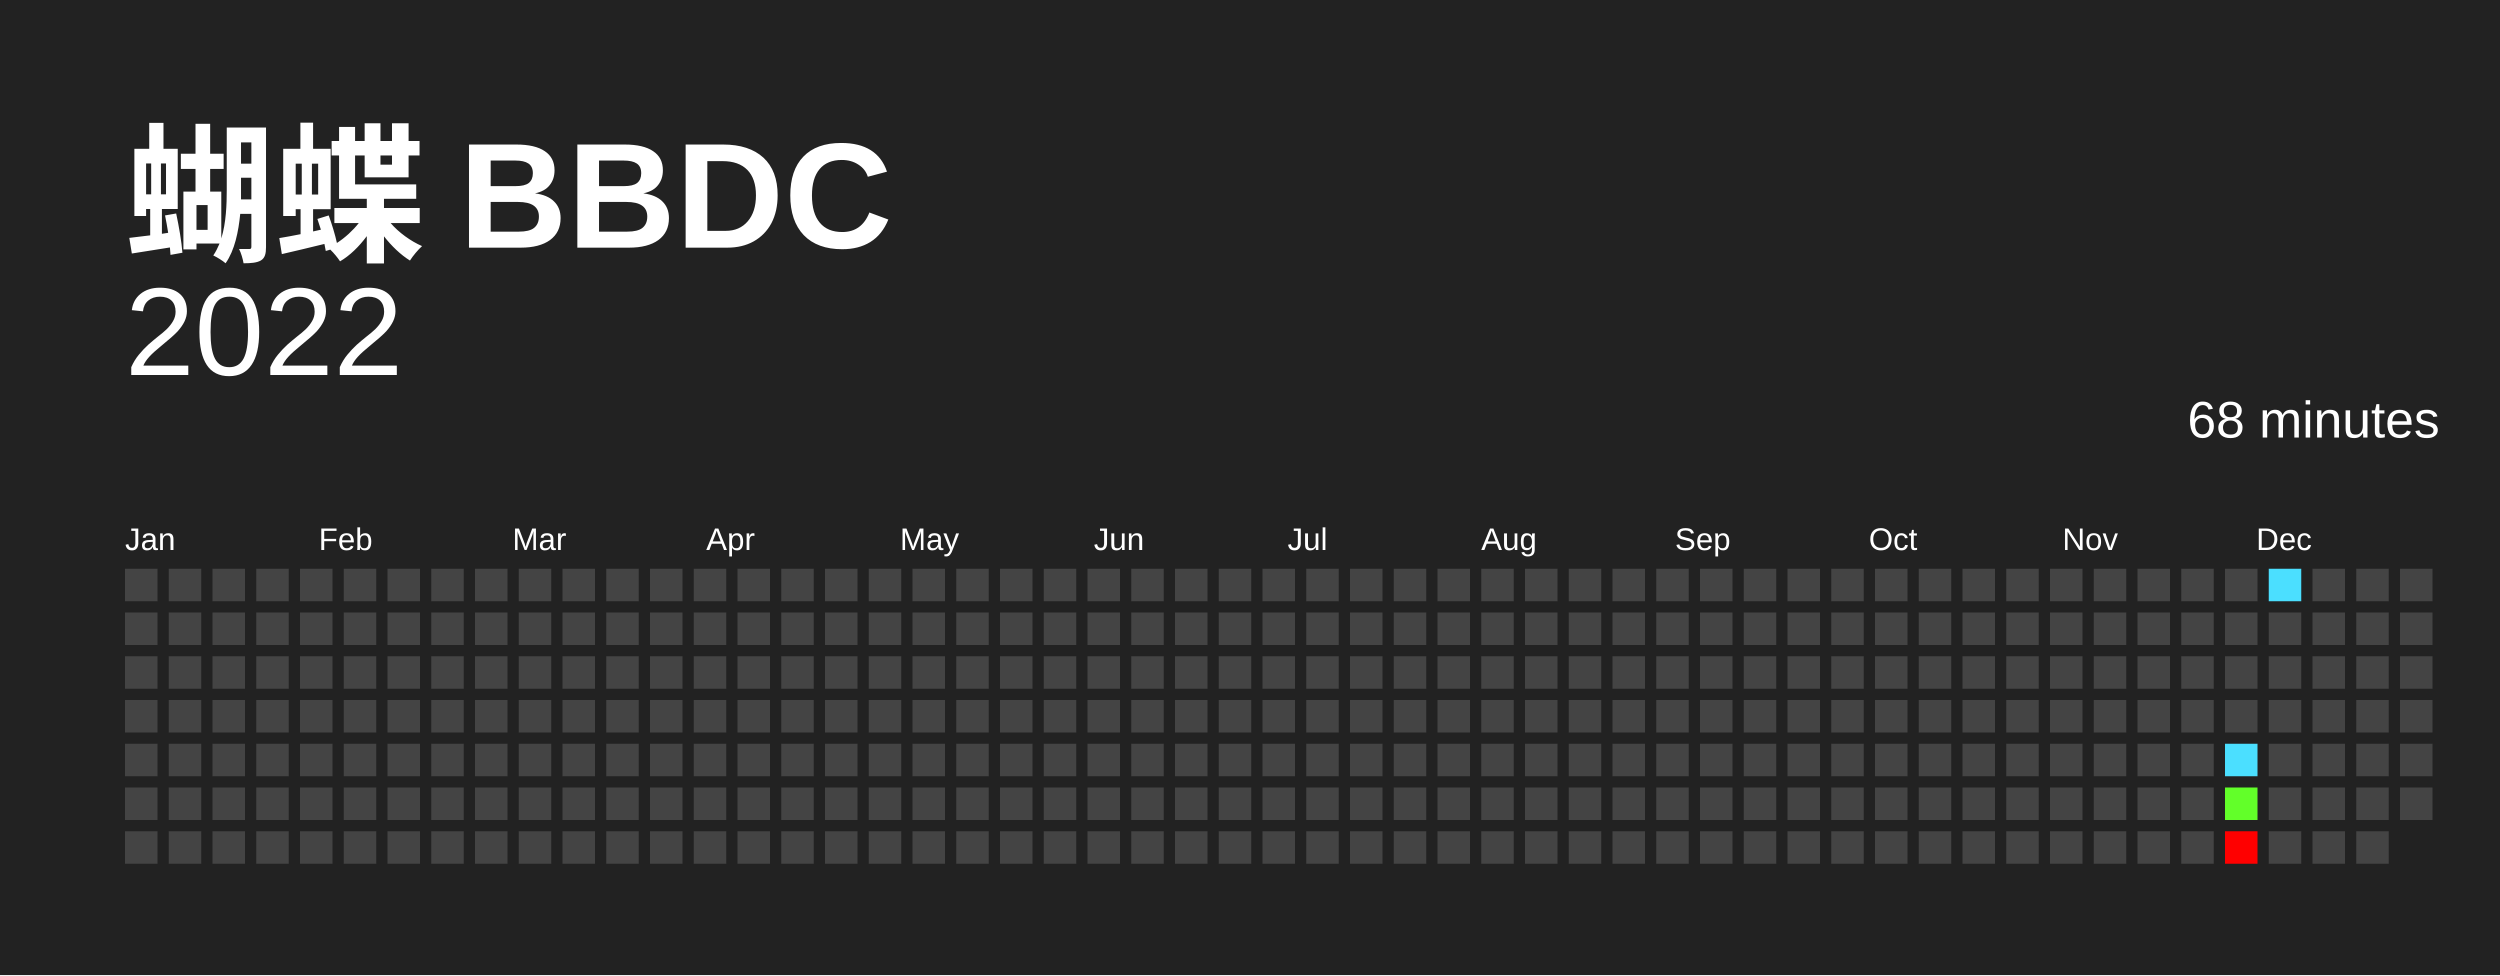
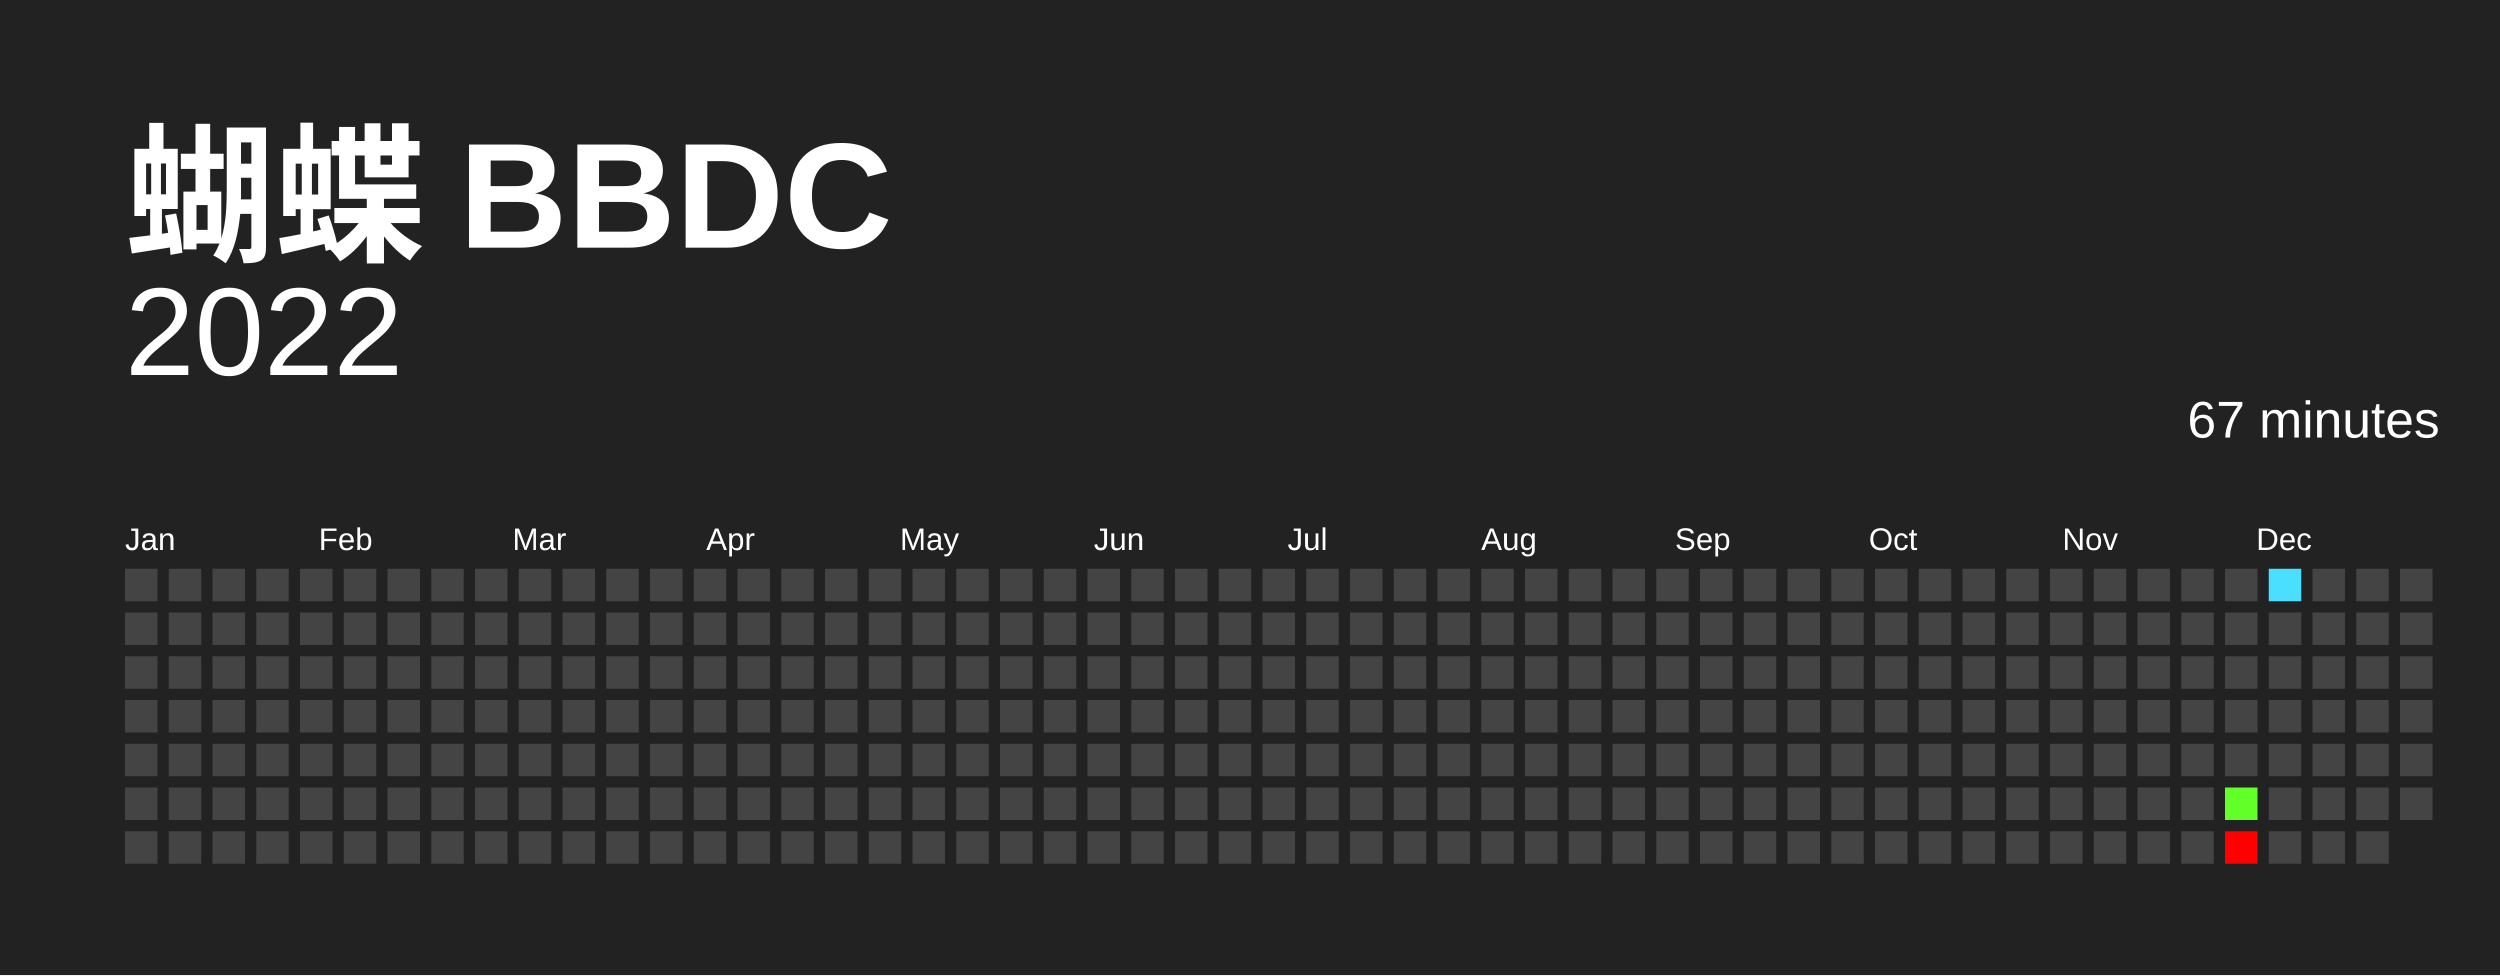
<svg xmlns="http://www.w3.org/2000/svg" baseProfile="full" height="78mm" version="1.1" viewBox="0,0,200,78" width="200mm">
  <defs />
  <rect fill="#222222" height="78" width="200" x="0" y="0" />
  <text fill="#FFFFFF" style="font-size:12px; font-family:Arial; font-weight:bold;" x="10" y="20">蝴蝶 BBDC</text>
  <text alignment-baseline="hanging" fill="#FFFFFF" style="font-size:10.0px; font-family:Arial;" x="10" y="30">2022</text>
-   <text alignment-baseline="hanging" fill="#FFFFFF" style="font-size:4.125px; font-family:Arial;" x="175" y="35">68 minutes</text>
+   <text alignment-baseline="hanging" fill="#FFFFFF" style="font-size:4.125px; font-family:Arial;" x="175" y="35">67 minutes</text>
  <text fill="#FFFFFF" style="font-size:2.5px; font-family:Arial" x="10.0" y="44">Jan</text>
  <text fill="#FFFFFF" style="font-size:2.5px; font-family:Arial" x="25.5" y="44">Feb</text>
  <text fill="#FFFFFF" style="font-size:2.5px; font-family:Arial" x="41.0" y="44">Mar</text>
  <text fill="#FFFFFF" style="font-size:2.5px; font-family:Arial" x="56.5" y="44">Apr</text>
  <text fill="#FFFFFF" style="font-size:2.5px; font-family:Arial" x="72.0" y="44">May</text>
  <text fill="#FFFFFF" style="font-size:2.5px; font-family:Arial" x="87.5" y="44">Jun</text>
  <text fill="#FFFFFF" style="font-size:2.5px; font-family:Arial" x="103.0" y="44">Jul</text>
  <text fill="#FFFFFF" style="font-size:2.5px; font-family:Arial" x="118.5" y="44">Aug</text>
  <text fill="#FFFFFF" style="font-size:2.5px; font-family:Arial" x="134.0" y="44">Sep</text>
  <text fill="#FFFFFF" style="font-size:2.5px; font-family:Arial" x="149.5" y="44">Oct</text>
  <text fill="#FFFFFF" style="font-size:2.5px; font-family:Arial" x="165.0" y="44">Nov</text>
  <text fill="#FFFFFF" style="font-size:2.5px; font-family:Arial" x="180.5" y="44">Dec</text>
  <rect fill="#444444" height="2.6" width="2.6" x="10.0" y="45.5" />
  <rect fill="#444444" height="2.6" width="2.6" x="10.0" y="49.0" />
  <rect fill="#444444" height="2.6" width="2.6" x="10.0" y="52.5" />
  <rect fill="#444444" height="2.6" width="2.6" x="10.0" y="56.0" />
  <rect fill="#444444" height="2.6" width="2.6" x="10.0" y="59.5" />
  <rect fill="#444444" height="2.6" width="2.6" x="10.0" y="63.0" />
  <rect fill="#444444" height="2.6" width="2.6" x="10.0" y="66.5" />
  <rect fill="#444444" height="2.6" width="2.6" x="13.5" y="45.5" />
  <rect fill="#444444" height="2.6" width="2.6" x="13.5" y="49.0" />
  <rect fill="#444444" height="2.6" width="2.6" x="13.5" y="52.5" />
  <rect fill="#444444" height="2.6" width="2.6" x="13.5" y="56.0" />
  <rect fill="#444444" height="2.6" width="2.6" x="13.5" y="59.5" />
  <rect fill="#444444" height="2.6" width="2.6" x="13.5" y="63.0" />
  <rect fill="#444444" height="2.6" width="2.6" x="13.5" y="66.5" />
  <rect fill="#444444" height="2.6" width="2.6" x="17.0" y="45.5" />
  <rect fill="#444444" height="2.6" width="2.6" x="17.0" y="49.0" />
  <rect fill="#444444" height="2.6" width="2.6" x="17.0" y="52.5" />
  <rect fill="#444444" height="2.6" width="2.6" x="17.0" y="56.0" />
  <rect fill="#444444" height="2.6" width="2.6" x="17.0" y="59.5" />
  <rect fill="#444444" height="2.6" width="2.6" x="17.0" y="63.0" />
  <rect fill="#444444" height="2.6" width="2.6" x="17.0" y="66.5" />
  <rect fill="#444444" height="2.6" width="2.6" x="20.5" y="45.5" />
  <rect fill="#444444" height="2.6" width="2.6" x="20.5" y="49.0" />
  <rect fill="#444444" height="2.6" width="2.6" x="20.5" y="52.5" />
  <rect fill="#444444" height="2.6" width="2.6" x="20.5" y="56.0" />
  <rect fill="#444444" height="2.6" width="2.6" x="20.5" y="59.5" />
  <rect fill="#444444" height="2.6" width="2.6" x="20.5" y="63.0" />
  <rect fill="#444444" height="2.6" width="2.6" x="20.5" y="66.5" />
  <rect fill="#444444" height="2.6" width="2.6" x="24.0" y="45.5" />
  <rect fill="#444444" height="2.6" width="2.6" x="24.0" y="49.0" />
  <rect fill="#444444" height="2.6" width="2.6" x="24.0" y="52.5" />
  <rect fill="#444444" height="2.6" width="2.6" x="24.0" y="56.0" />
  <rect fill="#444444" height="2.6" width="2.6" x="24.0" y="59.5" />
  <rect fill="#444444" height="2.6" width="2.6" x="24.0" y="63.0" />
  <rect fill="#444444" height="2.6" width="2.6" x="24.0" y="66.5" />
  <rect fill="#444444" height="2.6" width="2.6" x="27.5" y="45.5" />
  <rect fill="#444444" height="2.6" width="2.6" x="27.5" y="49.0" />
  <rect fill="#444444" height="2.6" width="2.6" x="27.5" y="52.5" />
  <rect fill="#444444" height="2.6" width="2.6" x="27.5" y="56.0" />
  <rect fill="#444444" height="2.6" width="2.6" x="27.5" y="59.5" />
  <rect fill="#444444" height="2.6" width="2.6" x="27.5" y="63.0" />
  <rect fill="#444444" height="2.6" width="2.6" x="27.5" y="66.5" />
  <rect fill="#444444" height="2.6" width="2.6" x="31.0" y="45.5" />
  <rect fill="#444444" height="2.6" width="2.6" x="31.0" y="49.0" />
  <rect fill="#444444" height="2.6" width="2.6" x="31.0" y="52.5" />
  <rect fill="#444444" height="2.6" width="2.6" x="31.0" y="56.0" />
  <rect fill="#444444" height="2.6" width="2.6" x="31.0" y="59.5" />
  <rect fill="#444444" height="2.6" width="2.6" x="31.0" y="63.0" />
  <rect fill="#444444" height="2.6" width="2.6" x="31.0" y="66.5" />
  <rect fill="#444444" height="2.6" width="2.6" x="34.5" y="45.5" />
  <rect fill="#444444" height="2.6" width="2.6" x="34.5" y="49.0" />
  <rect fill="#444444" height="2.6" width="2.6" x="34.5" y="52.5" />
  <rect fill="#444444" height="2.6" width="2.6" x="34.5" y="56.0" />
  <rect fill="#444444" height="2.6" width="2.6" x="34.5" y="59.5" />
  <rect fill="#444444" height="2.6" width="2.6" x="34.5" y="63.0" />
  <rect fill="#444444" height="2.6" width="2.6" x="34.5" y="66.5" />
  <rect fill="#444444" height="2.6" width="2.6" x="38.0" y="45.5" />
  <rect fill="#444444" height="2.6" width="2.6" x="38.0" y="49.0" />
  <rect fill="#444444" height="2.6" width="2.6" x="38.0" y="52.5" />
  <rect fill="#444444" height="2.6" width="2.6" x="38.0" y="56.0" />
  <rect fill="#444444" height="2.6" width="2.6" x="38.0" y="59.5" />
  <rect fill="#444444" height="2.6" width="2.6" x="38.0" y="63.0" />
  <rect fill="#444444" height="2.6" width="2.6" x="38.0" y="66.5" />
  <rect fill="#444444" height="2.6" width="2.6" x="41.5" y="45.5" />
  <rect fill="#444444" height="2.6" width="2.6" x="41.5" y="49.0" />
  <rect fill="#444444" height="2.6" width="2.6" x="41.5" y="52.5" />
  <rect fill="#444444" height="2.6" width="2.6" x="41.5" y="56.0" />
  <rect fill="#444444" height="2.6" width="2.6" x="41.5" y="59.5" />
  <rect fill="#444444" height="2.6" width="2.6" x="41.5" y="63.0" />
  <rect fill="#444444" height="2.6" width="2.6" x="41.5" y="66.5" />
  <rect fill="#444444" height="2.6" width="2.6" x="45.0" y="45.5" />
  <rect fill="#444444" height="2.6" width="2.6" x="45.0" y="49.0" />
  <rect fill="#444444" height="2.6" width="2.6" x="45.0" y="52.5" />
  <rect fill="#444444" height="2.6" width="2.6" x="45.0" y="56.0" />
  <rect fill="#444444" height="2.6" width="2.6" x="45.0" y="59.5" />
  <rect fill="#444444" height="2.6" width="2.6" x="45.0" y="63.0" />
  <rect fill="#444444" height="2.6" width="2.6" x="45.0" y="66.5" />
  <rect fill="#444444" height="2.6" width="2.6" x="48.5" y="45.5" />
  <rect fill="#444444" height="2.6" width="2.6" x="48.5" y="49.0" />
  <rect fill="#444444" height="2.6" width="2.6" x="48.5" y="52.5" />
  <rect fill="#444444" height="2.6" width="2.6" x="48.5" y="56.0" />
  <rect fill="#444444" height="2.6" width="2.6" x="48.5" y="59.5" />
  <rect fill="#444444" height="2.6" width="2.6" x="48.5" y="63.0" />
  <rect fill="#444444" height="2.6" width="2.6" x="48.5" y="66.5" />
  <rect fill="#444444" height="2.6" width="2.6" x="52.0" y="45.5" />
  <rect fill="#444444" height="2.6" width="2.6" x="52.0" y="49.0" />
  <rect fill="#444444" height="2.6" width="2.6" x="52.0" y="52.5" />
  <rect fill="#444444" height="2.6" width="2.6" x="52.0" y="56.0" />
  <rect fill="#444444" height="2.6" width="2.6" x="52.0" y="59.5" />
  <rect fill="#444444" height="2.6" width="2.6" x="52.0" y="63.0" />
  <rect fill="#444444" height="2.6" width="2.6" x="52.0" y="66.5" />
  <rect fill="#444444" height="2.6" width="2.6" x="55.5" y="45.5" />
  <rect fill="#444444" height="2.6" width="2.6" x="55.5" y="49.0" />
  <rect fill="#444444" height="2.6" width="2.6" x="55.5" y="52.5" />
  <rect fill="#444444" height="2.6" width="2.6" x="55.5" y="56.0" />
  <rect fill="#444444" height="2.6" width="2.6" x="55.5" y="59.5" />
  <rect fill="#444444" height="2.6" width="2.6" x="55.5" y="63.0" />
  <rect fill="#444444" height="2.6" width="2.6" x="55.5" y="66.5" />
  <rect fill="#444444" height="2.6" width="2.6" x="59.0" y="45.5" />
  <rect fill="#444444" height="2.6" width="2.6" x="59.0" y="49.0" />
  <rect fill="#444444" height="2.6" width="2.6" x="59.0" y="52.5" />
  <rect fill="#444444" height="2.6" width="2.6" x="59.0" y="56.0" />
  <rect fill="#444444" height="2.6" width="2.6" x="59.0" y="59.5" />
  <rect fill="#444444" height="2.6" width="2.6" x="59.0" y="63.0" />
  <rect fill="#444444" height="2.6" width="2.6" x="59.0" y="66.5" />
  <rect fill="#444444" height="2.6" width="2.6" x="62.5" y="45.5" />
  <rect fill="#444444" height="2.6" width="2.6" x="62.5" y="49.0" />
  <rect fill="#444444" height="2.6" width="2.6" x="62.5" y="52.5" />
  <rect fill="#444444" height="2.6" width="2.6" x="62.5" y="56.0" />
  <rect fill="#444444" height="2.6" width="2.6" x="62.5" y="59.5" />
  <rect fill="#444444" height="2.6" width="2.6" x="62.5" y="63.0" />
  <rect fill="#444444" height="2.6" width="2.6" x="62.5" y="66.5" />
  <rect fill="#444444" height="2.6" width="2.6" x="66.0" y="45.5" />
  <rect fill="#444444" height="2.6" width="2.6" x="66.0" y="49.0" />
  <rect fill="#444444" height="2.6" width="2.6" x="66.0" y="52.5" />
  <rect fill="#444444" height="2.6" width="2.6" x="66.0" y="56.0" />
  <rect fill="#444444" height="2.6" width="2.6" x="66.0" y="59.5" />
  <rect fill="#444444" height="2.6" width="2.6" x="66.0" y="63.0" />
  <rect fill="#444444" height="2.6" width="2.6" x="66.0" y="66.5" />
  <rect fill="#444444" height="2.6" width="2.6" x="69.5" y="45.5" />
  <rect fill="#444444" height="2.6" width="2.6" x="69.5" y="49.0" />
  <rect fill="#444444" height="2.6" width="2.6" x="69.5" y="52.5" />
  <rect fill="#444444" height="2.6" width="2.6" x="69.5" y="56.0" />
  <rect fill="#444444" height="2.6" width="2.6" x="69.5" y="59.5" />
  <rect fill="#444444" height="2.6" width="2.6" x="69.5" y="63.0" />
  <rect fill="#444444" height="2.6" width="2.6" x="69.5" y="66.5" />
  <rect fill="#444444" height="2.6" width="2.6" x="73.0" y="45.5" />
  <rect fill="#444444" height="2.6" width="2.6" x="73.0" y="49.0" />
  <rect fill="#444444" height="2.6" width="2.6" x="73.0" y="52.5" />
  <rect fill="#444444" height="2.6" width="2.6" x="73.0" y="56.0" />
  <rect fill="#444444" height="2.6" width="2.6" x="73.0" y="59.5" />
  <rect fill="#444444" height="2.6" width="2.6" x="73.0" y="63.0" />
  <rect fill="#444444" height="2.6" width="2.6" x="73.0" y="66.5" />
  <rect fill="#444444" height="2.6" width="2.6" x="76.5" y="45.5" />
  <rect fill="#444444" height="2.6" width="2.6" x="76.5" y="49.0" />
  <rect fill="#444444" height="2.6" width="2.6" x="76.5" y="52.5" />
  <rect fill="#444444" height="2.6" width="2.6" x="76.5" y="56.0" />
  <rect fill="#444444" height="2.6" width="2.6" x="76.5" y="59.5" />
  <rect fill="#444444" height="2.6" width="2.6" x="76.5" y="63.0" />
  <rect fill="#444444" height="2.6" width="2.6" x="76.5" y="66.5" />
  <rect fill="#444444" height="2.6" width="2.6" x="80.0" y="45.5" />
  <rect fill="#444444" height="2.6" width="2.6" x="80.0" y="49.0" />
  <rect fill="#444444" height="2.6" width="2.6" x="80.0" y="52.5" />
  <rect fill="#444444" height="2.6" width="2.6" x="80.0" y="56.0" />
  <rect fill="#444444" height="2.6" width="2.6" x="80.0" y="59.5" />
  <rect fill="#444444" height="2.6" width="2.6" x="80.0" y="63.0" />
  <rect fill="#444444" height="2.6" width="2.6" x="80.0" y="66.5" />
  <rect fill="#444444" height="2.6" width="2.6" x="83.5" y="45.5" />
  <rect fill="#444444" height="2.6" width="2.6" x="83.5" y="49.0" />
  <rect fill="#444444" height="2.6" width="2.6" x="83.5" y="52.5" />
  <rect fill="#444444" height="2.6" width="2.6" x="83.5" y="56.0" />
  <rect fill="#444444" height="2.6" width="2.6" x="83.5" y="59.5" />
  <rect fill="#444444" height="2.6" width="2.6" x="83.5" y="63.0" />
  <rect fill="#444444" height="2.6" width="2.6" x="83.5" y="66.5" />
  <rect fill="#444444" height="2.6" width="2.6" x="87.0" y="45.5" />
  <rect fill="#444444" height="2.6" width="2.6" x="87.0" y="49.0" />
  <rect fill="#444444" height="2.6" width="2.6" x="87.0" y="52.5" />
  <rect fill="#444444" height="2.6" width="2.6" x="87.0" y="56.0" />
  <rect fill="#444444" height="2.6" width="2.6" x="87.0" y="59.5" />
  <rect fill="#444444" height="2.6" width="2.6" x="87.0" y="63.0" />
  <rect fill="#444444" height="2.6" width="2.6" x="87.0" y="66.5" />
  <rect fill="#444444" height="2.6" width="2.6" x="90.5" y="45.5" />
  <rect fill="#444444" height="2.6" width="2.6" x="90.5" y="49.0" />
  <rect fill="#444444" height="2.6" width="2.6" x="90.5" y="52.5" />
  <rect fill="#444444" height="2.6" width="2.6" x="90.5" y="56.0" />
  <rect fill="#444444" height="2.6" width="2.6" x="90.5" y="59.5" />
  <rect fill="#444444" height="2.6" width="2.6" x="90.5" y="63.0" />
  <rect fill="#444444" height="2.6" width="2.6" x="90.5" y="66.5" />
  <rect fill="#444444" height="2.6" width="2.6" x="94.0" y="45.5" />
  <rect fill="#444444" height="2.6" width="2.6" x="94.0" y="49.0" />
  <rect fill="#444444" height="2.6" width="2.6" x="94.0" y="52.5" />
  <rect fill="#444444" height="2.6" width="2.6" x="94.0" y="56.0" />
  <rect fill="#444444" height="2.6" width="2.6" x="94.0" y="59.5" />
  <rect fill="#444444" height="2.6" width="2.6" x="94.0" y="63.0" />
  <rect fill="#444444" height="2.6" width="2.6" x="94.0" y="66.5" />
  <rect fill="#444444" height="2.6" width="2.6" x="97.5" y="45.5" />
  <rect fill="#444444" height="2.6" width="2.6" x="97.5" y="49.0" />
  <rect fill="#444444" height="2.6" width="2.6" x="97.5" y="52.5" />
  <rect fill="#444444" height="2.6" width="2.6" x="97.5" y="56.0" />
  <rect fill="#444444" height="2.6" width="2.6" x="97.5" y="59.5" />
  <rect fill="#444444" height="2.6" width="2.6" x="97.5" y="63.0" />
  <rect fill="#444444" height="2.6" width="2.6" x="97.5" y="66.5" />
  <rect fill="#444444" height="2.6" width="2.6" x="101.0" y="45.5" />
  <rect fill="#444444" height="2.6" width="2.6" x="101.0" y="49.0" />
  <rect fill="#444444" height="2.6" width="2.6" x="101.0" y="52.5" />
  <rect fill="#444444" height="2.6" width="2.6" x="101.0" y="56.0" />
  <rect fill="#444444" height="2.6" width="2.6" x="101.0" y="59.5" />
  <rect fill="#444444" height="2.6" width="2.6" x="101.0" y="63.0" />
  <rect fill="#444444" height="2.6" width="2.6" x="101.0" y="66.5" />
  <rect fill="#444444" height="2.6" width="2.6" x="104.5" y="45.5" />
  <rect fill="#444444" height="2.6" width="2.6" x="104.5" y="49.0" />
  <rect fill="#444444" height="2.6" width="2.6" x="104.5" y="52.5" />
  <rect fill="#444444" height="2.6" width="2.6" x="104.5" y="56.0" />
  <rect fill="#444444" height="2.6" width="2.6" x="104.5" y="59.5" />
  <rect fill="#444444" height="2.6" width="2.6" x="104.5" y="63.0" />
  <rect fill="#444444" height="2.6" width="2.6" x="104.5" y="66.5" />
  <rect fill="#444444" height="2.6" width="2.6" x="108.0" y="45.5" />
  <rect fill="#444444" height="2.6" width="2.6" x="108.0" y="49.0" />
  <rect fill="#444444" height="2.6" width="2.6" x="108.0" y="52.5" />
  <rect fill="#444444" height="2.6" width="2.6" x="108.0" y="56.0" />
  <rect fill="#444444" height="2.6" width="2.6" x="108.0" y="59.5" />
  <rect fill="#444444" height="2.6" width="2.6" x="108.0" y="63.0" />
  <rect fill="#444444" height="2.6" width="2.6" x="108.0" y="66.5" />
  <rect fill="#444444" height="2.6" width="2.6" x="111.5" y="45.5" />
  <rect fill="#444444" height="2.6" width="2.6" x="111.5" y="49.0" />
  <rect fill="#444444" height="2.6" width="2.6" x="111.5" y="52.5" />
  <rect fill="#444444" height="2.6" width="2.6" x="111.5" y="56.0" />
  <rect fill="#444444" height="2.6" width="2.6" x="111.5" y="59.5" />
  <rect fill="#444444" height="2.6" width="2.6" x="111.5" y="63.0" />
  <rect fill="#444444" height="2.6" width="2.6" x="111.5" y="66.5" />
  <rect fill="#444444" height="2.6" width="2.6" x="115.0" y="45.5" />
  <rect fill="#444444" height="2.6" width="2.6" x="115.0" y="49.0" />
  <rect fill="#444444" height="2.6" width="2.6" x="115.0" y="52.5" />
  <rect fill="#444444" height="2.6" width="2.6" x="115.0" y="56.0" />
  <rect fill="#444444" height="2.6" width="2.6" x="115.0" y="59.5" />
  <rect fill="#444444" height="2.6" width="2.6" x="115.0" y="63.0" />
  <rect fill="#444444" height="2.6" width="2.6" x="115.0" y="66.5" />
  <rect fill="#444444" height="2.6" width="2.6" x="118.5" y="45.5" />
  <rect fill="#444444" height="2.6" width="2.6" x="118.5" y="49.0" />
  <rect fill="#444444" height="2.6" width="2.6" x="118.5" y="52.5" />
  <rect fill="#444444" height="2.6" width="2.6" x="118.5" y="56.0" />
  <rect fill="#444444" height="2.6" width="2.6" x="118.5" y="59.5" />
  <rect fill="#444444" height="2.6" width="2.6" x="118.5" y="63.0" />
  <rect fill="#444444" height="2.6" width="2.6" x="118.5" y="66.5" />
  <rect fill="#444444" height="2.6" width="2.6" x="122.0" y="45.5" />
  <rect fill="#444444" height="2.6" width="2.6" x="122.0" y="49.0" />
  <rect fill="#444444" height="2.6" width="2.6" x="122.0" y="52.5" />
  <rect fill="#444444" height="2.6" width="2.6" x="122.0" y="56.0" />
  <rect fill="#444444" height="2.6" width="2.6" x="122.0" y="59.5" />
  <rect fill="#444444" height="2.6" width="2.6" x="122.0" y="63.0" />
  <rect fill="#444444" height="2.6" width="2.6" x="122.0" y="66.5" />
  <rect fill="#444444" height="2.6" width="2.6" x="125.5" y="45.5" />
  <rect fill="#444444" height="2.6" width="2.6" x="125.5" y="49.0" />
  <rect fill="#444444" height="2.6" width="2.6" x="125.5" y="52.5" />
  <rect fill="#444444" height="2.6" width="2.6" x="125.5" y="56.0" />
  <rect fill="#444444" height="2.6" width="2.6" x="125.5" y="59.5" />
  <rect fill="#444444" height="2.6" width="2.6" x="125.5" y="63.0" />
  <rect fill="#444444" height="2.6" width="2.6" x="125.5" y="66.5" />
  <rect fill="#444444" height="2.6" width="2.6" x="129.0" y="45.5" />
  <rect fill="#444444" height="2.6" width="2.6" x="129.0" y="49.0" />
  <rect fill="#444444" height="2.6" width="2.6" x="129.0" y="52.5" />
  <rect fill="#444444" height="2.6" width="2.6" x="129.0" y="56.0" />
  <rect fill="#444444" height="2.6" width="2.6" x="129.0" y="59.5" />
  <rect fill="#444444" height="2.6" width="2.6" x="129.0" y="63.0" />
  <rect fill="#444444" height="2.6" width="2.6" x="129.0" y="66.5" />
  <rect fill="#444444" height="2.6" width="2.6" x="132.5" y="45.5" />
  <rect fill="#444444" height="2.6" width="2.6" x="132.5" y="49.0" />
  <rect fill="#444444" height="2.6" width="2.6" x="132.5" y="52.5" />
  <rect fill="#444444" height="2.6" width="2.6" x="132.5" y="56.0" />
  <rect fill="#444444" height="2.6" width="2.6" x="132.5" y="59.5" />
  <rect fill="#444444" height="2.6" width="2.6" x="132.5" y="63.0" />
  <rect fill="#444444" height="2.6" width="2.6" x="132.5" y="66.5" />
  <rect fill="#444444" height="2.6" width="2.6" x="136.0" y="45.5" />
  <rect fill="#444444" height="2.6" width="2.6" x="136.0" y="49.0" />
  <rect fill="#444444" height="2.6" width="2.6" x="136.0" y="52.5" />
  <rect fill="#444444" height="2.6" width="2.6" x="136.0" y="56.0" />
  <rect fill="#444444" height="2.6" width="2.6" x="136.0" y="59.5" />
  <rect fill="#444444" height="2.6" width="2.6" x="136.0" y="63.0" />
  <rect fill="#444444" height="2.6" width="2.6" x="136.0" y="66.5" />
  <rect fill="#444444" height="2.6" width="2.6" x="139.5" y="45.5" />
  <rect fill="#444444" height="2.6" width="2.6" x="139.5" y="49.0" />
  <rect fill="#444444" height="2.6" width="2.6" x="139.5" y="52.5" />
  <rect fill="#444444" height="2.6" width="2.6" x="139.5" y="56.0" />
  <rect fill="#444444" height="2.6" width="2.6" x="139.5" y="59.5" />
  <rect fill="#444444" height="2.6" width="2.6" x="139.5" y="63.0" />
  <rect fill="#444444" height="2.6" width="2.6" x="139.5" y="66.5" />
  <rect fill="#444444" height="2.6" width="2.6" x="143.0" y="45.5" />
  <rect fill="#444444" height="2.6" width="2.6" x="143.0" y="49.0" />
  <rect fill="#444444" height="2.6" width="2.6" x="143.0" y="52.5" />
  <rect fill="#444444" height="2.6" width="2.6" x="143.0" y="56.0" />
  <rect fill="#444444" height="2.6" width="2.6" x="143.0" y="59.5" />
  <rect fill="#444444" height="2.6" width="2.6" x="143.0" y="63.0" />
  <rect fill="#444444" height="2.6" width="2.6" x="143.0" y="66.5" />
  <rect fill="#444444" height="2.6" width="2.6" x="146.5" y="45.5" />
  <rect fill="#444444" height="2.6" width="2.6" x="146.5" y="49.0" />
  <rect fill="#444444" height="2.6" width="2.6" x="146.5" y="52.5" />
  <rect fill="#444444" height="2.6" width="2.6" x="146.5" y="56.0" />
  <rect fill="#444444" height="2.6" width="2.6" x="146.5" y="59.5" />
  <rect fill="#444444" height="2.6" width="2.6" x="146.5" y="63.0" />
  <rect fill="#444444" height="2.6" width="2.6" x="146.5" y="66.5" />
  <rect fill="#444444" height="2.6" width="2.6" x="150.0" y="45.5" />
  <rect fill="#444444" height="2.6" width="2.6" x="150.0" y="49.0" />
  <rect fill="#444444" height="2.6" width="2.6" x="150.0" y="52.5" />
  <rect fill="#444444" height="2.6" width="2.6" x="150.0" y="56.0" />
  <rect fill="#444444" height="2.6" width="2.6" x="150.0" y="59.5" />
  <rect fill="#444444" height="2.6" width="2.6" x="150.0" y="63.0" />
  <rect fill="#444444" height="2.6" width="2.6" x="150.0" y="66.5" />
  <rect fill="#444444" height="2.6" width="2.6" x="153.5" y="45.5" />
  <rect fill="#444444" height="2.6" width="2.6" x="153.5" y="49.0" />
  <rect fill="#444444" height="2.6" width="2.6" x="153.5" y="52.5" />
  <rect fill="#444444" height="2.6" width="2.6" x="153.5" y="56.0" />
  <rect fill="#444444" height="2.6" width="2.6" x="153.5" y="59.5" />
  <rect fill="#444444" height="2.6" width="2.6" x="153.5" y="63.0" />
  <rect fill="#444444" height="2.6" width="2.6" x="153.5" y="66.5" />
  <rect fill="#444444" height="2.6" width="2.6" x="157.0" y="45.5" />
  <rect fill="#444444" height="2.6" width="2.6" x="157.0" y="49.0" />
  <rect fill="#444444" height="2.6" width="2.6" x="157.0" y="52.5" />
  <rect fill="#444444" height="2.6" width="2.6" x="157.0" y="56.0" />
  <rect fill="#444444" height="2.6" width="2.6" x="157.0" y="59.5" />
  <rect fill="#444444" height="2.6" width="2.6" x="157.0" y="63.0" />
  <rect fill="#444444" height="2.6" width="2.6" x="157.0" y="66.5" />
  <rect fill="#444444" height="2.6" width="2.6" x="160.5" y="45.5" />
  <rect fill="#444444" height="2.6" width="2.6" x="160.5" y="49.0" />
  <rect fill="#444444" height="2.6" width="2.6" x="160.5" y="52.5" />
  <rect fill="#444444" height="2.6" width="2.6" x="160.5" y="56.0" />
  <rect fill="#444444" height="2.6" width="2.6" x="160.5" y="59.5" />
  <rect fill="#444444" height="2.6" width="2.6" x="160.5" y="63.0" />
  <rect fill="#444444" height="2.6" width="2.6" x="160.5" y="66.5" />
  <rect fill="#444444" height="2.6" width="2.6" x="164.0" y="45.5" />
  <rect fill="#444444" height="2.6" width="2.6" x="164.0" y="49.0" />
  <rect fill="#444444" height="2.6" width="2.6" x="164.0" y="52.5" />
  <rect fill="#444444" height="2.6" width="2.6" x="164.0" y="56.0" />
  <rect fill="#444444" height="2.6" width="2.6" x="164.0" y="59.5" />
  <rect fill="#444444" height="2.6" width="2.6" x="164.0" y="63.0" />
  <rect fill="#444444" height="2.6" width="2.6" x="164.0" y="66.5" />
  <rect fill="#444444" height="2.6" width="2.6" x="167.5" y="45.5" />
  <rect fill="#444444" height="2.6" width="2.6" x="167.5" y="49.0" />
  <rect fill="#444444" height="2.6" width="2.6" x="167.5" y="52.5" />
  <rect fill="#444444" height="2.6" width="2.6" x="167.5" y="56.0" />
  <rect fill="#444444" height="2.6" width="2.6" x="167.5" y="59.5" />
  <rect fill="#444444" height="2.6" width="2.6" x="167.5" y="63.0" />
  <rect fill="#444444" height="2.6" width="2.6" x="167.5" y="66.5" />
  <rect fill="#444444" height="2.6" width="2.6" x="171.0" y="45.5" />
  <rect fill="#444444" height="2.6" width="2.6" x="171.0" y="49.0" />
  <rect fill="#444444" height="2.6" width="2.6" x="171.0" y="52.5" />
  <rect fill="#444444" height="2.6" width="2.6" x="171.0" y="56.0" />
  <rect fill="#444444" height="2.6" width="2.6" x="171.0" y="59.5" />
  <rect fill="#444444" height="2.6" width="2.6" x="171.0" y="63.0" />
  <rect fill="#444444" height="2.6" width="2.6" x="171.0" y="66.5" />
  <rect fill="#444444" height="2.6" width="2.6" x="174.5" y="45.5" />
  <rect fill="#444444" height="2.6" width="2.6" x="174.5" y="49.0" />
  <rect fill="#444444" height="2.6" width="2.6" x="174.5" y="52.5" />
  <rect fill="#444444" height="2.6" width="2.6" x="174.5" y="56.0" />
  <rect fill="#444444" height="2.6" width="2.6" x="174.5" y="59.5" />
  <rect fill="#444444" height="2.6" width="2.6" x="174.5" y="63.0" />
  <rect fill="#444444" height="2.6" width="2.6" x="174.5" y="66.5" />
  <rect fill="#444444" height="2.6" width="2.6" x="178.0" y="45.5" />
  <rect fill="#444444" height="2.6" width="2.6" x="178.0" y="49.0" />
  <rect fill="#444444" height="2.6" width="2.6" x="178.0" y="52.5" />
  <rect fill="#444444" height="2.6" width="2.6" x="178.0" y="56.0" />
-   <rect fill="#4bdfff" height="2.6" width="2.6" x="178.0" y="59.5" />
+   <rect fill="#444444" height="2.6" width="2.6" x="178.0" y="59.5" />
  <rect fill="#62ff29" height="2.6" width="2.6" x="178.0" y="63.0" />
  <rect fill="red" height="2.6" width="2.6" x="178.0" y="66.5" />
  <rect fill="#4bdfff" height="2.6" width="2.6" x="181.5" y="45.5" />
  <rect fill="#444444" height="2.6" width="2.6" x="181.5" y="49.0" />
  <rect fill="#444444" height="2.6" width="2.6" x="181.5" y="52.5" />
  <rect fill="#444444" height="2.6" width="2.6" x="181.5" y="56.0" />
  <rect fill="#444444" height="2.6" width="2.6" x="181.5" y="59.5" />
  <rect fill="#444444" height="2.6" width="2.6" x="181.5" y="63.0" />
  <rect fill="#444444" height="2.6" width="2.6" x="181.5" y="66.5" />
  <rect fill="#444444" height="2.6" width="2.6" x="185.0" y="45.5" />
  <rect fill="#444444" height="2.6" width="2.6" x="185.0" y="49.0" />
  <rect fill="#444444" height="2.6" width="2.6" x="185.0" y="52.5" />
  <rect fill="#444444" height="2.6" width="2.6" x="185.0" y="56.0" />
  <rect fill="#444444" height="2.6" width="2.6" x="185.0" y="59.5" />
  <rect fill="#444444" height="2.6" width="2.6" x="185.0" y="63.0" />
  <rect fill="#444444" height="2.6" width="2.6" x="185.0" y="66.5" />
  <rect fill="#444444" height="2.6" width="2.6" x="188.5" y="45.5" />
  <rect fill="#444444" height="2.6" width="2.6" x="188.5" y="49.0" />
  <rect fill="#444444" height="2.6" width="2.6" x="188.5" y="52.5" />
  <rect fill="#444444" height="2.6" width="2.6" x="188.5" y="56.0" />
  <rect fill="#444444" height="2.6" width="2.6" x="188.5" y="59.5" />
  <rect fill="#444444" height="2.6" width="2.6" x="188.5" y="63.0" />
  <rect fill="#444444" height="2.6" width="2.6" x="188.5" y="66.5" />
  <rect fill="#444444" height="2.6" width="2.6" x="192.0" y="45.5" />
  <rect fill="#444444" height="2.6" width="2.6" x="192.0" y="49.0" />
  <rect fill="#444444" height="2.6" width="2.6" x="192.0" y="52.5" />
  <rect fill="#444444" height="2.6" width="2.6" x="192.0" y="56.0" />
  <rect fill="#444444" height="2.6" width="2.6" x="192.0" y="59.5" />
  <rect fill="#444444" height="2.6" width="2.6" x="192.0" y="63.0" />
</svg>
